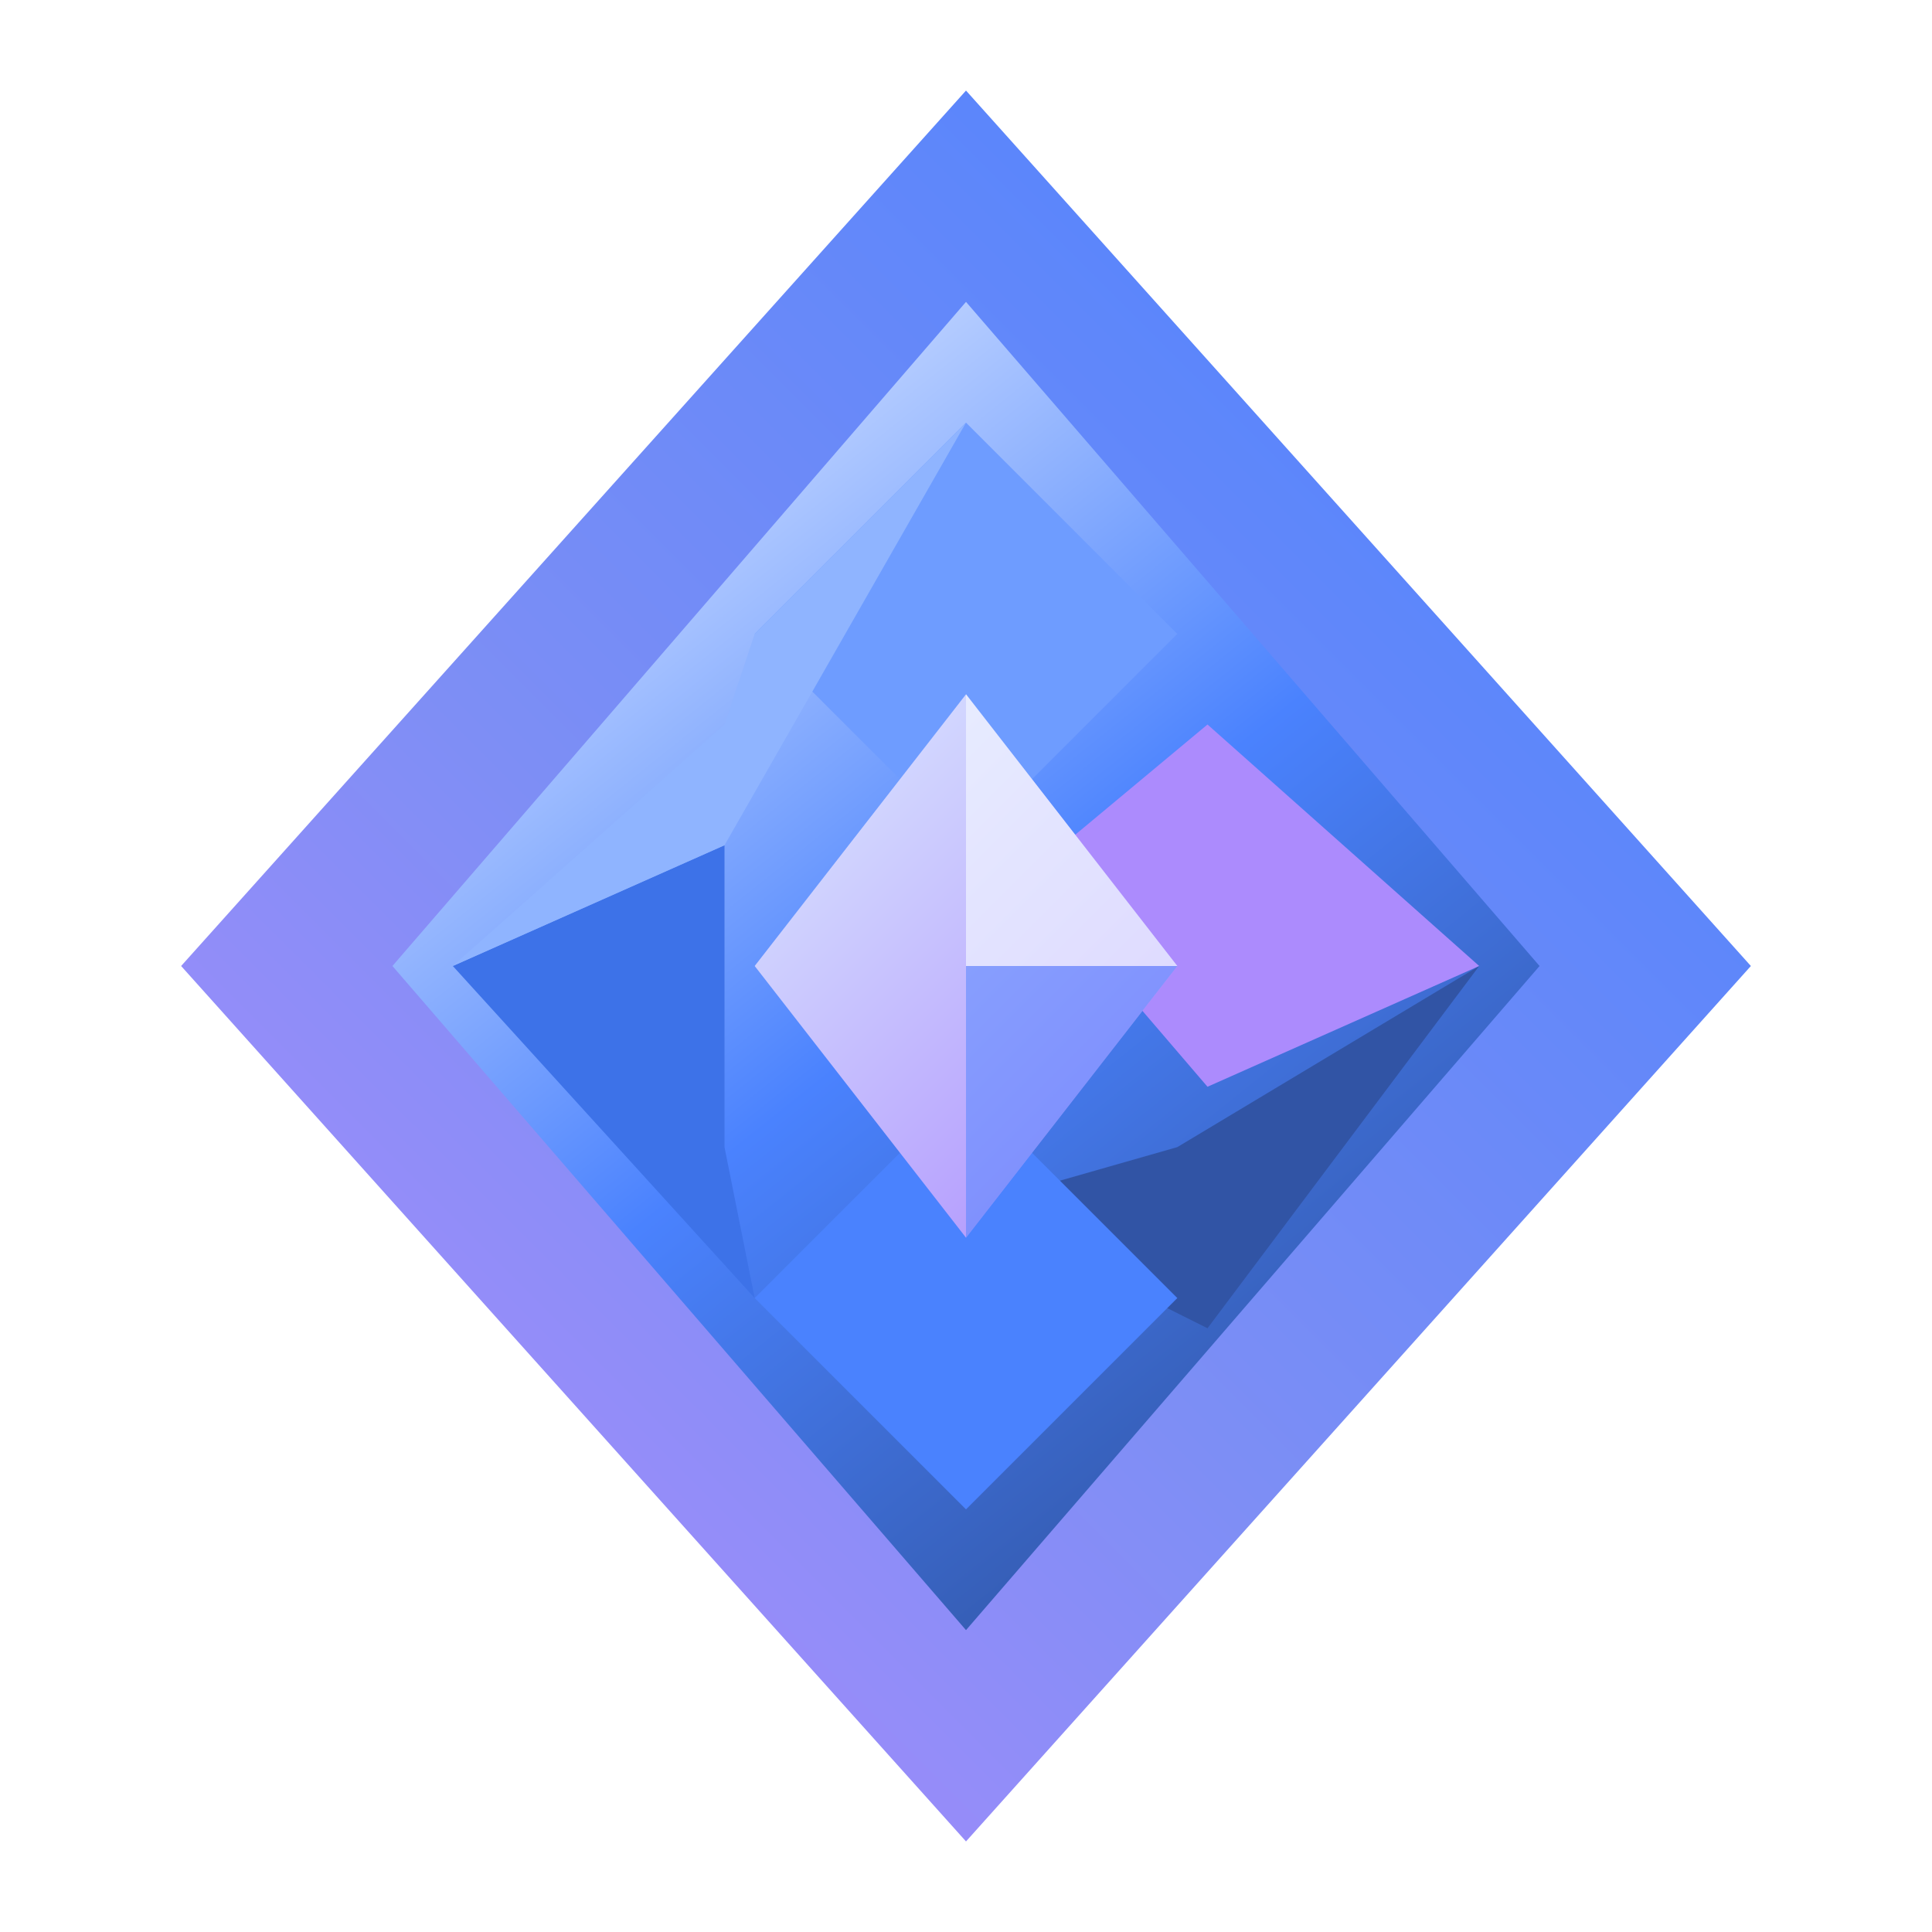
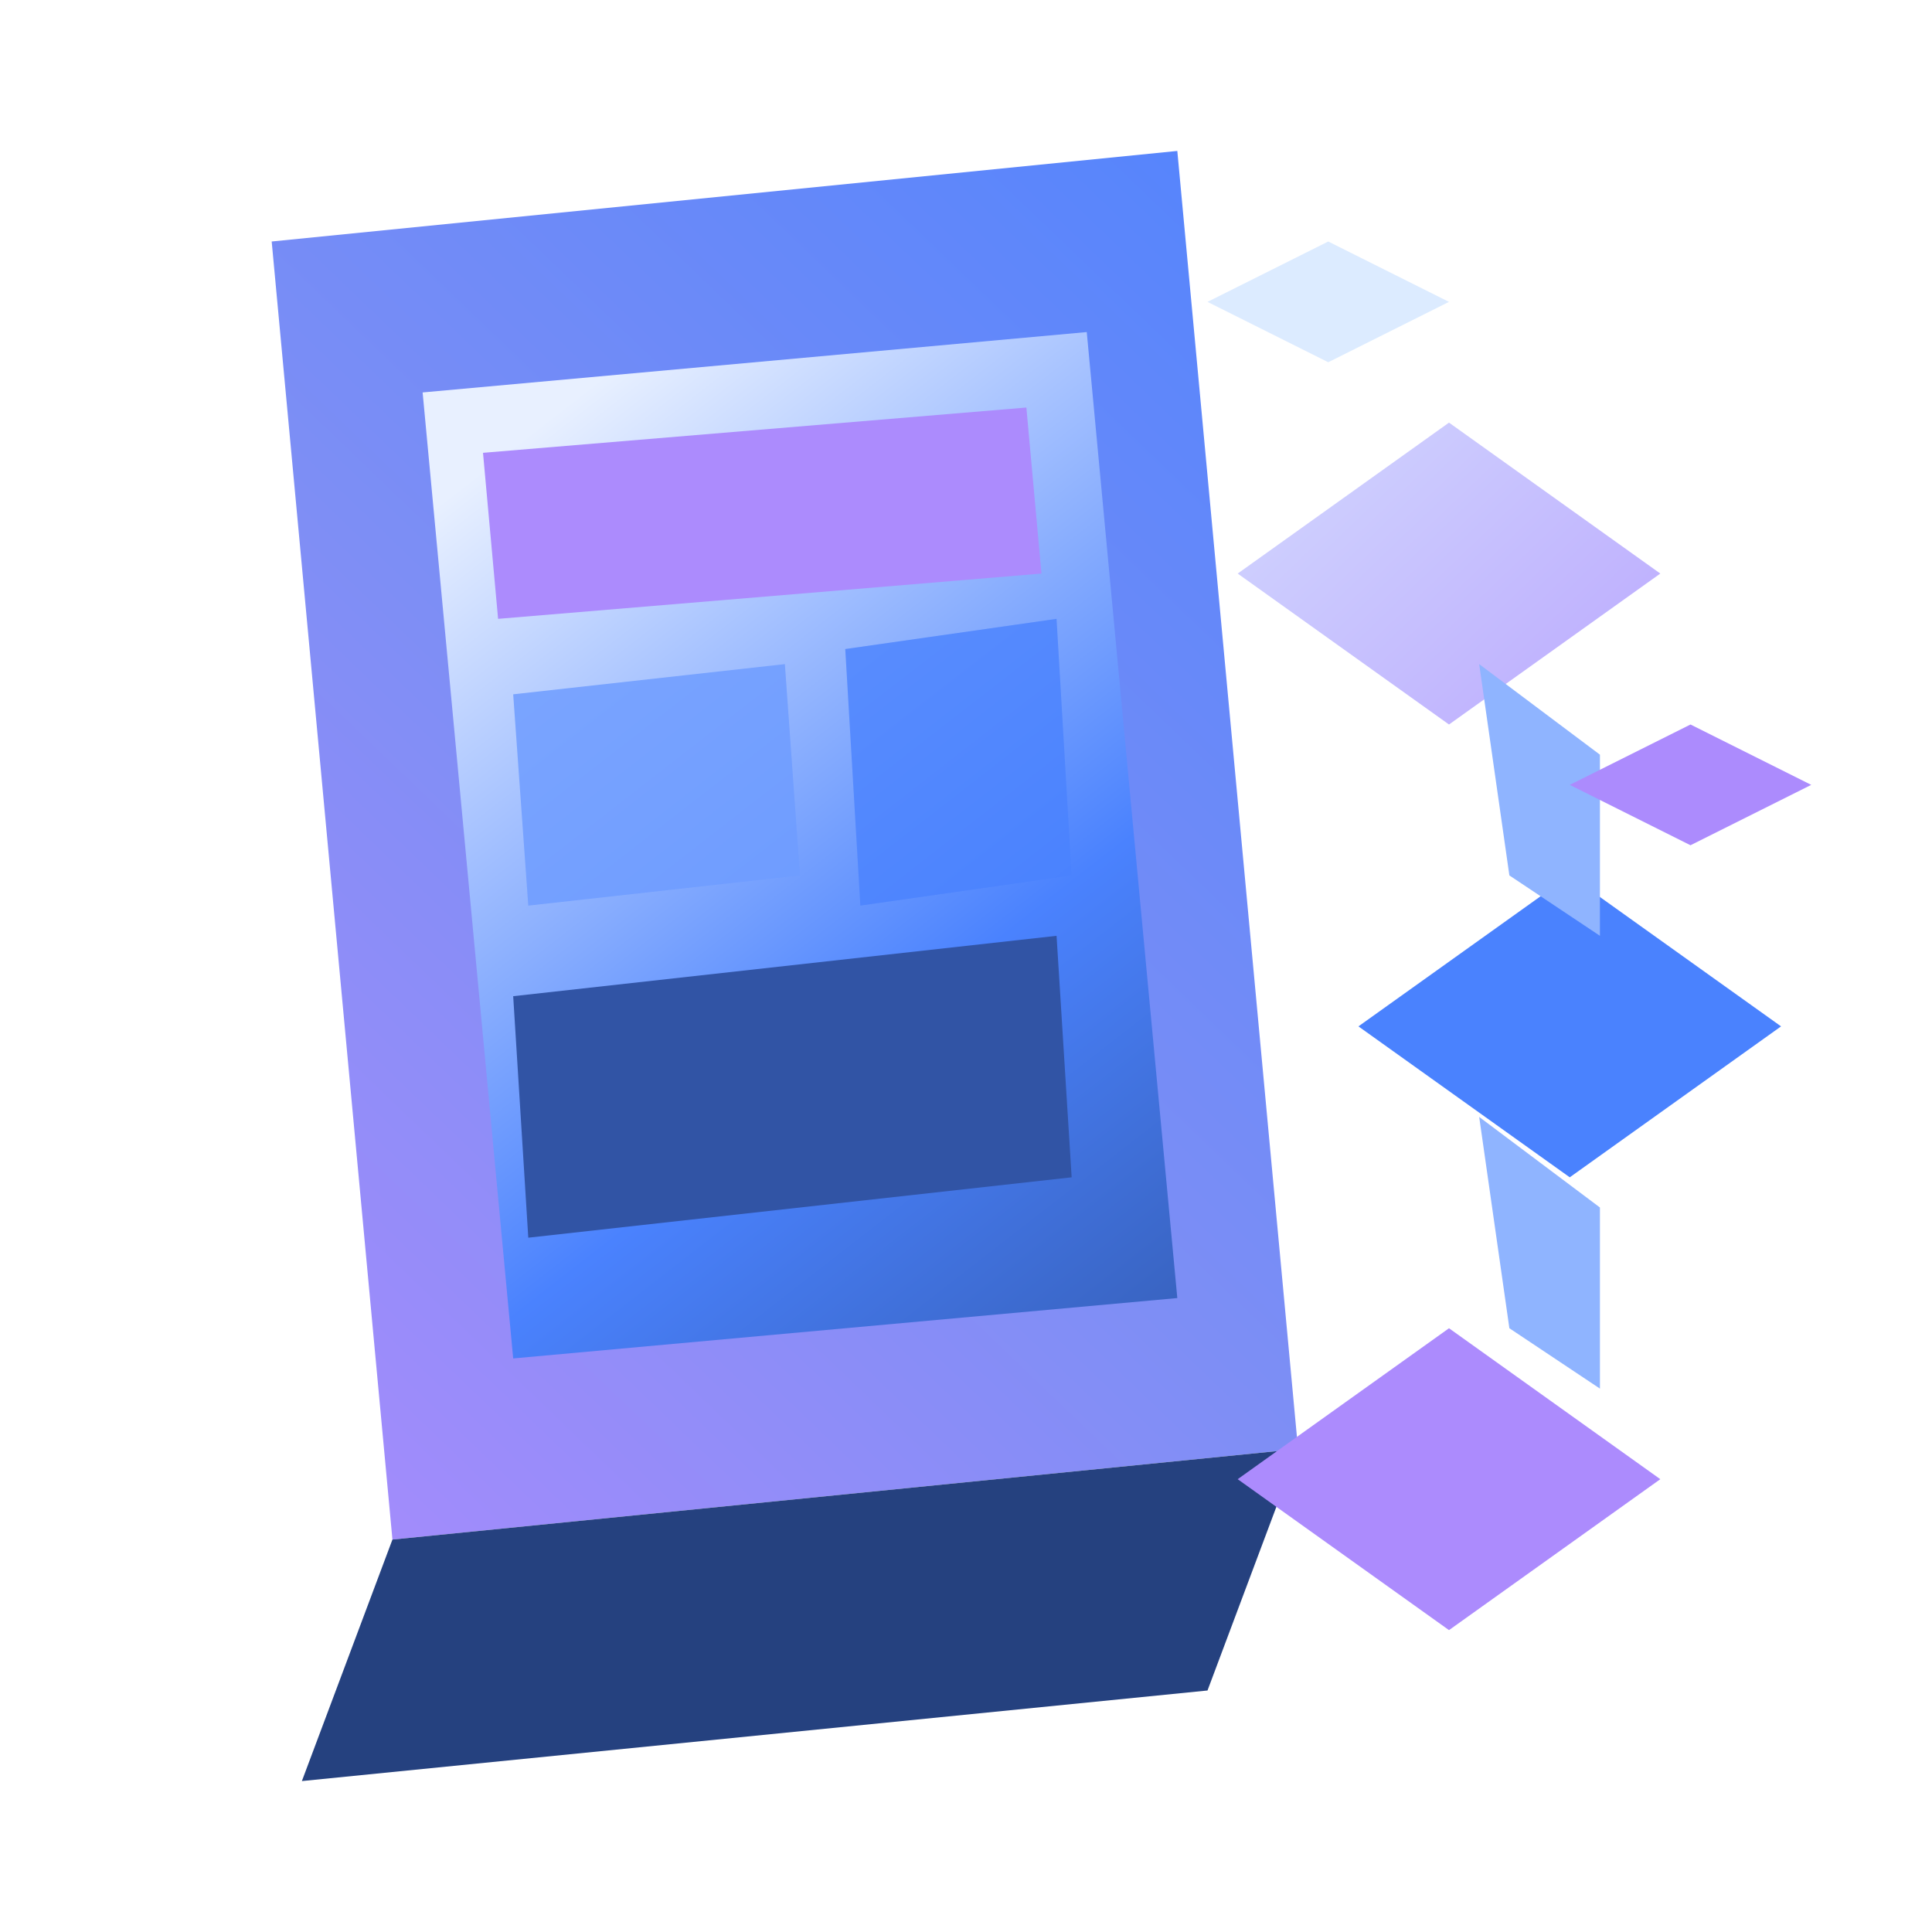
- <svg xmlns="http://www.w3.org/2000/svg" viewBox="0 0 128 128" fill="none" role="img" aria-label="System">
+ <svg xmlns="http://www.w3.org/2000/svg" viewBox="0 0 128 128" fill="none" role="img" aria-label="Concept">
  <defs>
-     <linearGradient id="sy-a" x1="16" y1="112" x2="112" y2="16" gradientUnits="userSpaceOnUse">
+     <linearGradient id="sy-a" x1="18" y1="112" x2="110" y2="16" gradientUnits="userSpaceOnUse">
      <stop offset="0" stop-color="#ac8bfd" />
-       <stop offset=".42" stop-color="#7d8ef5" />
+       <stop offset=".45" stop-color="#7d8ef5" />
      <stop offset="1" stop-color="#4a82fe" />
    </linearGradient>
-     <linearGradient id="sy-b" x1="32" y1="24" x2="96" y2="104" gradientUnits="userSpaceOnUse">
+     <linearGradient id="sy-b" x1="36" y1="28" x2="92" y2="100" gradientUnits="userSpaceOnUse">
      <stop offset="0" stop-color="#e8f0ff" />
      <stop offset=".5" stop-color="#4a82fe" />
      <stop offset="1" stop-color="#2c4d94" />
    </linearGradient>
-     <linearGradient id="sy-c" x1="48" y1="48" x2="80" y2="80" gradientUnits="userSpaceOnUse">
+     <linearGradient id="sy-c" x1="70" y1="20" x2="118" y2="70" gradientUnits="userSpaceOnUse">
      <stop offset="0" stop-color="#dcebff" />
      <stop offset="1" stop-color="#ac8bfd" />
    </linearGradient>
  </defs>
-   <polygon fill="url(#sy-a)" points="64 6 116 64 64 122 12 64" />
-   <polygon fill="url(#sy-b)" points="64 20 102 64 64 108 26 64" />
-   <polygon fill="#6e9cff" points="64 28 78 42 64 56 50 42" />
-   <polygon fill="#ac8bfd" points="80 48 98 64 80 72 68 58" />
-   <polygon fill="#3154a5" points="78 76 98 64 80 88 64 80" />
-   <polygon fill="#4a82fe" points="64 72 78 86 64 100 50 86" />
-   <polygon fill="#3d72e8" points="48 76 50 86 30 64 48 56" />
-   <polygon fill="#8fb4ff" points="48 48 50 42 64 28 48 56 30 64" />
-   <polygon fill="url(#sy-c)" points="64 46 78 64 64 82 50 64" />
-   <polygon fill="#f2f7ff" opacity=".65" points="64 46 78 64 64 64" />
-   <polygon fill="#4a82fe" opacity=".5" points="64 64 78 64 64 82" />
+   <polygon fill="url(#sy-a)" points="18 16 78 10 86 96 26 102" />
+   <polygon fill="#25417f" points="26 102 86 96 80 112 20 118" />
+   <polygon fill="url(#sy-b)" points="28 26 72 22 78 86 34 90" />
+   <polygon fill="#ac8bfd" points="32 30 68 27 69 38 33 41" />
+   <polygon fill="#6e9cff" opacity=".85" points="34 46 52 44 53 58 35 60" />
+   <polygon fill="#4a82fe" opacity=".8" points="56 43 70 41 71 58 57 60" />
+   <polygon fill="#3154a5" points="34 66 70 62 71 78 35 82" />
+   <polygon fill="url(#sy-c)" points="96 28 110 38 96 48 82 38" />
+   <polygon fill="#4a82fe" points="104 58 118 68 104 78 90 68" />
+   <polygon fill="#ac8bfd" points="96 88 110 98 96 108 82 98" />
+   <polygon fill="#8fb4ff" points="98 44 106 50 106 62 100 58" />
+   <polygon fill="#8fb4ff" points="98 74 106 80 106 92 100 88" />
+   <polygon fill="#dcebff" points="88 16 96 20 88 24 80 20" />
+   <polygon fill="#ac8bfd" points="112 48 120 52 112 56 104 52" />
</svg>
